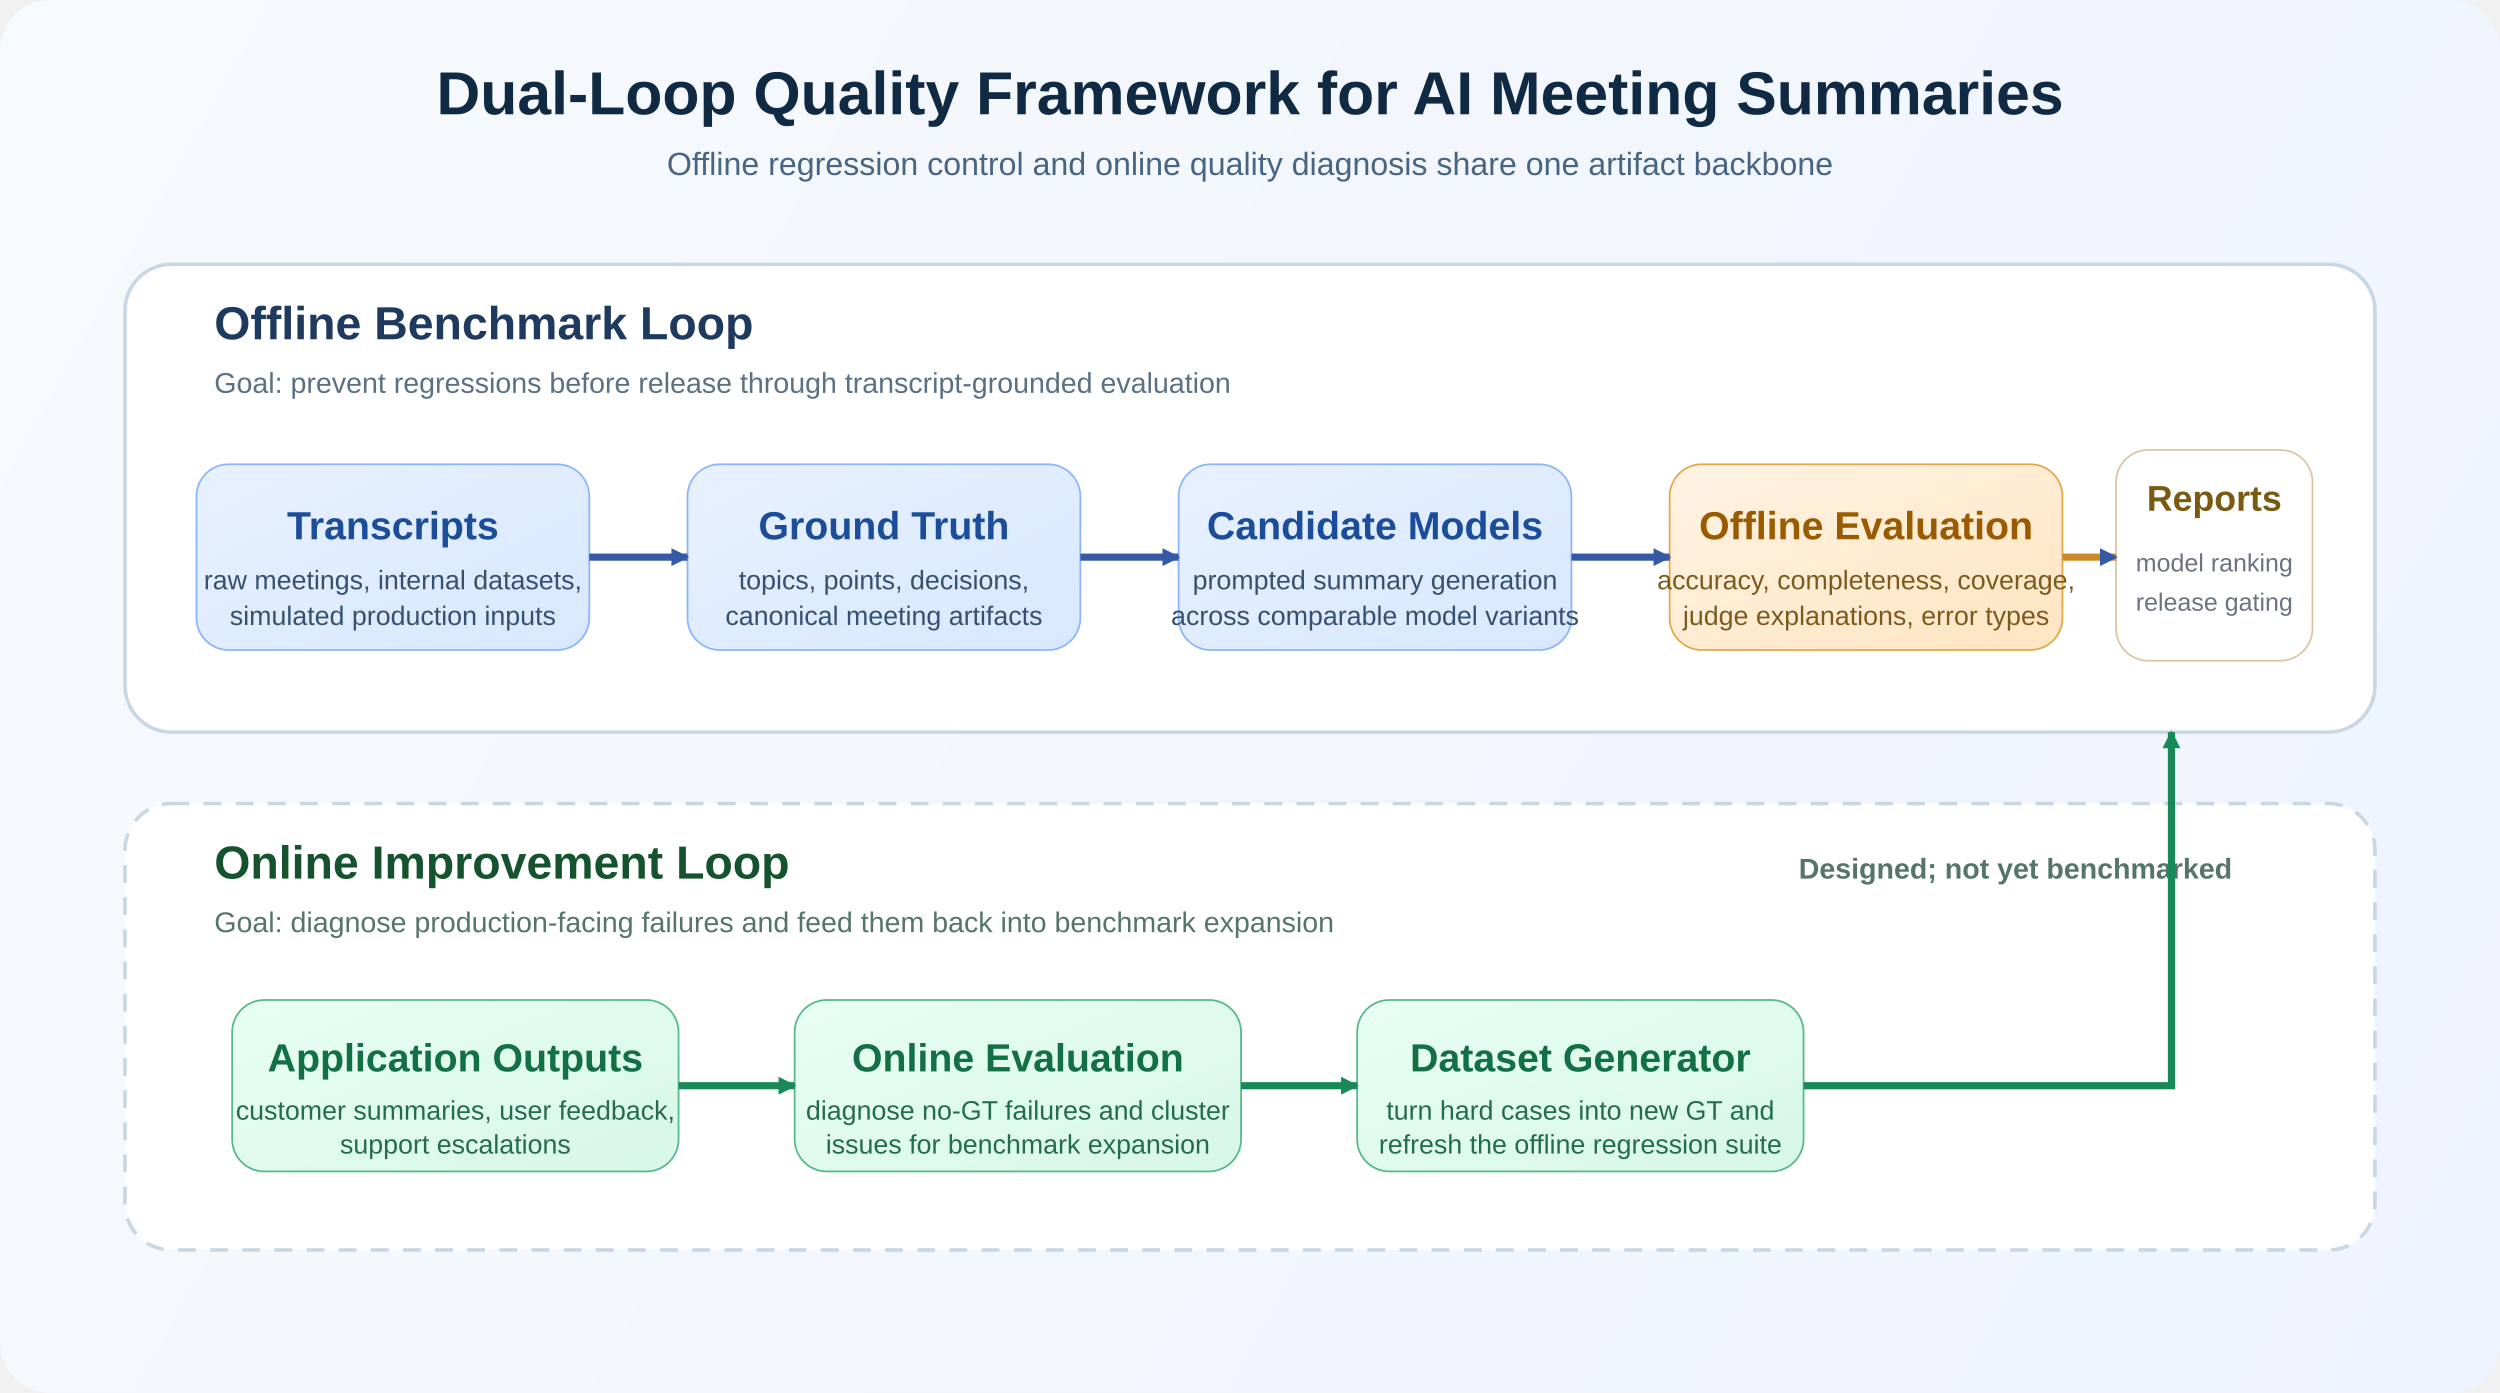
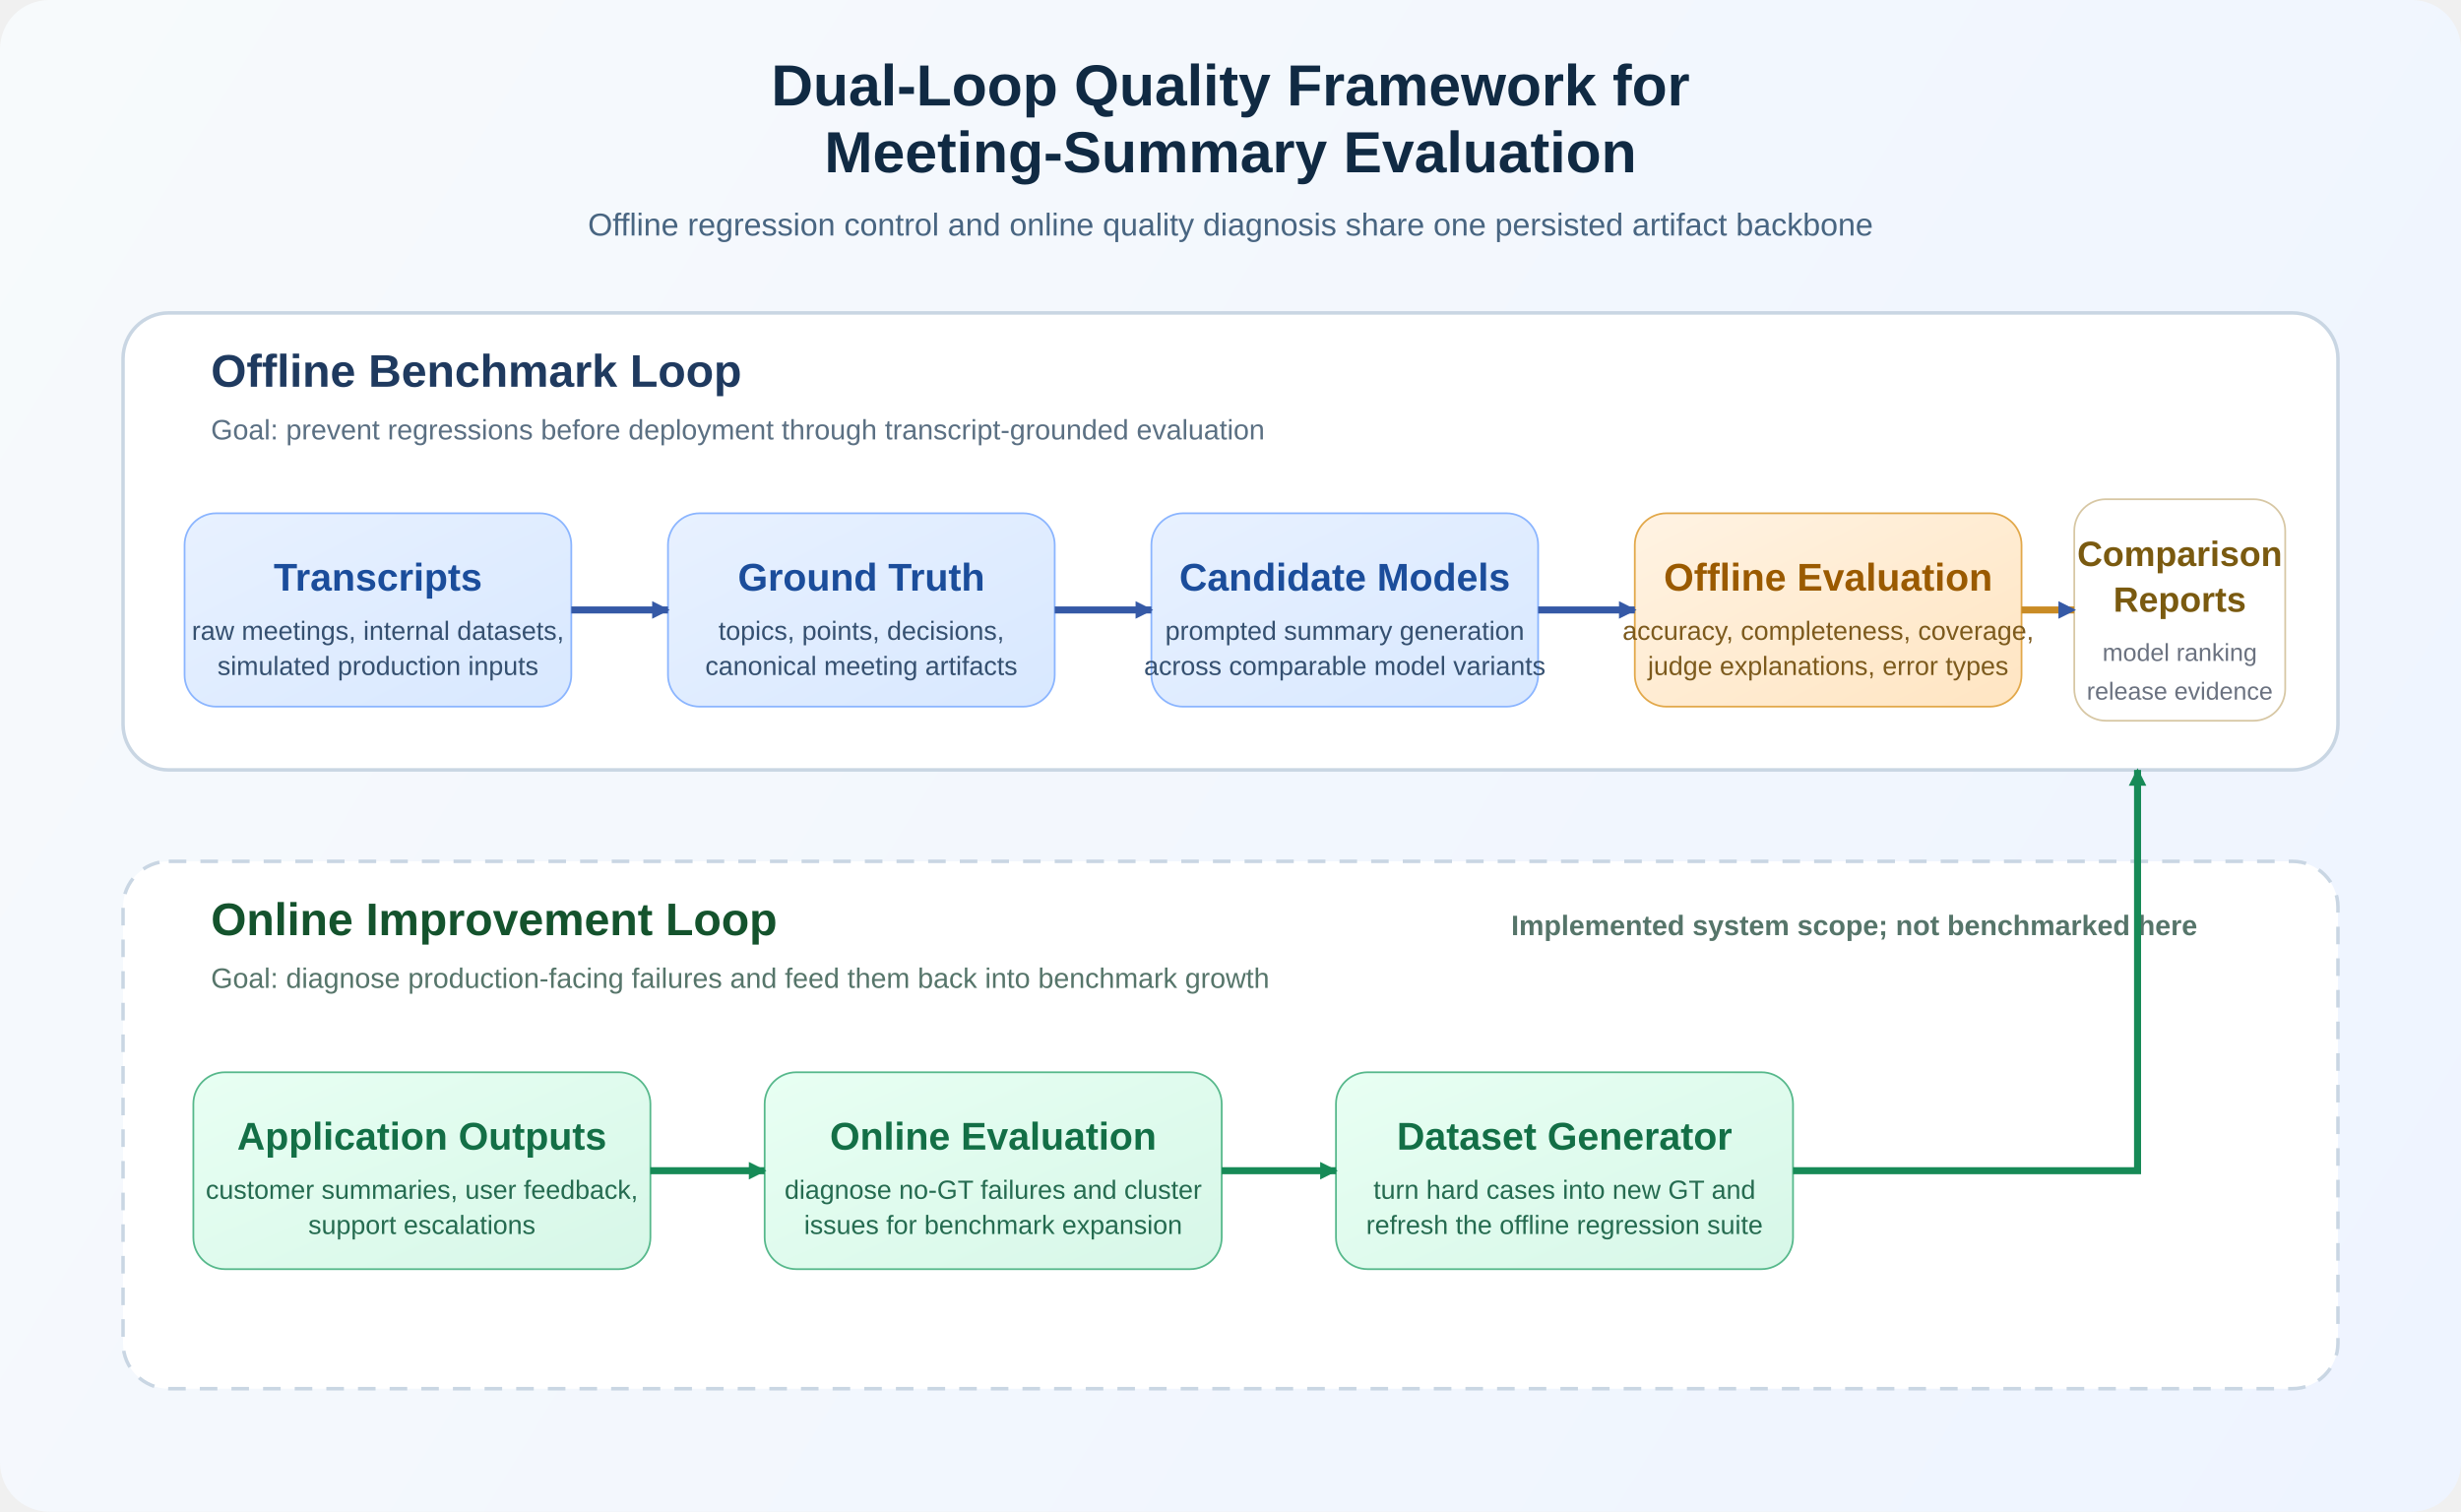
- <svg xmlns="http://www.w3.org/2000/svg" width="1400" height="780" viewBox="0 0 1400 780" fill="none">
+ <svg xmlns="http://www.w3.org/2000/svg" width="1400" height="860" viewBox="0 0 1400 860" fill="none">
  <defs>
-     <linearGradient id="bg" x1="0" y1="0" x2="1400" y2="780" gradientUnits="userSpaceOnUse">
+     <linearGradient id="bg" x1="0" y1="0" x2="1400" y2="860" gradientUnits="userSpaceOnUse">
      <stop stop-color="#F7FAFC" />
      <stop offset="1" stop-color="#EEF4FF" />
    </linearGradient>
    <linearGradient id="blueBox" x1="0" y1="0" x2="1" y2="1">
      <stop stop-color="#E8F1FF" />
      <stop offset="1" stop-color="#D8E8FF" />
    </linearGradient>
    <linearGradient id="greenBox" x1="0" y1="0" x2="1" y2="1">
      <stop stop-color="#E8FFF3" />
      <stop offset="1" stop-color="#D7F7E8" />
    </linearGradient>
    <linearGradient id="orangeBox" x1="0" y1="0" x2="1" y2="1">
      <stop stop-color="#FFF3E3" />
      <stop offset="1" stop-color="#FFE5C2" />
    </linearGradient>
    <marker id="arrow" markerUnits="userSpaceOnUse" markerWidth="10" markerHeight="10" refX="9" refY="5" orient="auto">
      <path d="M0 0L10 5L0 10V0Z" fill="#3559A6" />
    </marker>
    <marker id="arrowGreen" markerUnits="userSpaceOnUse" markerWidth="10" markerHeight="10" refX="9" refY="5" orient="auto">
      <path d="M0 0L10 5L0 10V0Z" fill="#178A57" />
    </marker>
  </defs>
-   <rect width="1400" height="780" rx="28" fill="url(#bg)" />
-   <text x="700" y="64" text-anchor="middle" font-size="34" font-family="Arial, Helvetica, sans-serif" font-weight="700" fill="#102A43">
-     Dual-Loop Quality Framework for AI Meeting Summaries
+   <rect width="1400" height="860" rx="28" fill="url(#bg)" />
+   <text x="700" y="60" text-anchor="middle" font-size="33" font-family="Arial, Helvetica, sans-serif" font-weight="700" fill="#102A43">
+     Dual-Loop Quality Framework for
  </text>
-   <text x="700" y="98" text-anchor="middle" font-size="18" font-family="Arial, Helvetica, sans-serif" fill="#486581">
-     Offline regression control and online quality diagnosis share one artifact backbone
+   <text x="700" y="98" text-anchor="middle" font-size="33" font-family="Arial, Helvetica, sans-serif" font-weight="700" fill="#102A43">
+     Meeting-Summary Evaluation
  </text>
-   <rect x="70" y="148" width="1260" height="262" rx="26" fill="#FFFFFF" stroke="#C9D6E3" stroke-width="2" />
-   <text x="120" y="190" font-size="26" font-family="Arial, Helvetica, sans-serif" font-weight="700" fill="#1F3A5F">
+   <text x="700" y="134" text-anchor="middle" font-size="18" font-family="Arial, Helvetica, sans-serif" fill="#486581">
+     Offline regression control and online quality diagnosis share one persisted artifact backbone
+   </text>
+   <rect x="70" y="178" width="1260" height="260" rx="26" fill="#FFFFFF" stroke="#C9D6E3" stroke-width="2" />
+   <text x="120" y="220" font-size="26" font-family="Arial, Helvetica, sans-serif" font-weight="700" fill="#1F3A5F">
    Offline Benchmark Loop
  </text>
-   <text x="120" y="220" font-size="16" font-family="Arial, Helvetica, sans-serif" fill="#5B7083">
-     Goal: prevent regressions before release through transcript-grounded evaluation
+   <text x="120" y="250" font-size="16" font-family="Arial, Helvetica, sans-serif" fill="#5B7083">
+     Goal: prevent regressions before deployment through transcript-grounded evaluation
  </text>
  <g>
-     <rect x="110" y="260" width="220" height="104" rx="18" fill="url(#blueBox)" stroke="#8BB5FF" />
-     <text x="220" y="302" text-anchor="middle" font-size="22" font-family="Arial, Helvetica, sans-serif" font-weight="700" fill="#1B4D9B">Transcripts</text>
-     <text x="220" y="330" text-anchor="middle" font-size="15" font-family="Arial, Helvetica, sans-serif" fill="#355070">raw meetings, internal datasets,</text>
-     <text x="220" y="350" text-anchor="middle" font-size="15" font-family="Arial, Helvetica, sans-serif" fill="#355070">simulated production inputs</text>
+     <rect x="105" y="292" width="220" height="110" rx="18" fill="url(#blueBox)" stroke="#8BB5FF" />
+     <text x="215" y="336" text-anchor="middle" font-size="22" font-family="Arial, Helvetica, sans-serif" font-weight="700" fill="#1B4D9B">Transcripts</text>
+     <text x="215" y="364" text-anchor="middle" font-size="15" font-family="Arial, Helvetica, sans-serif" fill="#355070">raw meetings, internal datasets,</text>
+     <text x="215" y="384" text-anchor="middle" font-size="15" font-family="Arial, Helvetica, sans-serif" fill="#355070">simulated production inputs</text>
  </g>
  <g>
-     <rect x="385" y="260" width="220" height="104" rx="18" fill="url(#blueBox)" stroke="#8BB5FF" />
-     <text x="495" y="302" text-anchor="middle" font-size="22" font-family="Arial, Helvetica, sans-serif" font-weight="700" fill="#1B4D9B">Ground Truth</text>
-     <text x="495" y="330" text-anchor="middle" font-size="15" font-family="Arial, Helvetica, sans-serif" fill="#355070">topics, points, decisions,</text>
-     <text x="495" y="350" text-anchor="middle" font-size="15" font-family="Arial, Helvetica, sans-serif" fill="#355070">canonical meeting artifacts</text>
+     <rect x="380" y="292" width="220" height="110" rx="18" fill="url(#blueBox)" stroke="#8BB5FF" />
+     <text x="490" y="336" text-anchor="middle" font-size="22" font-family="Arial, Helvetica, sans-serif" font-weight="700" fill="#1B4D9B">Ground Truth</text>
+     <text x="490" y="364" text-anchor="middle" font-size="15" font-family="Arial, Helvetica, sans-serif" fill="#355070">topics, points, decisions,</text>
+     <text x="490" y="384" text-anchor="middle" font-size="15" font-family="Arial, Helvetica, sans-serif" fill="#355070">canonical meeting artifacts</text>
  </g>
  <g>
-     <rect x="660" y="260" width="220" height="104" rx="18" fill="url(#blueBox)" stroke="#8BB5FF" />
-     <text x="770" y="302" text-anchor="middle" font-size="22" font-family="Arial, Helvetica, sans-serif" font-weight="700" fill="#1B4D9B">Candidate Models</text>
-     <text x="770" y="330" text-anchor="middle" font-size="15" font-family="Arial, Helvetica, sans-serif" fill="#355070">prompted summary generation</text>
-     <text x="770" y="350" text-anchor="middle" font-size="15" font-family="Arial, Helvetica, sans-serif" fill="#355070">across comparable model variants</text>
+     <rect x="655" y="292" width="220" height="110" rx="18" fill="url(#blueBox)" stroke="#8BB5FF" />
+     <text x="765" y="336" text-anchor="middle" font-size="22" font-family="Arial, Helvetica, sans-serif" font-weight="700" fill="#1B4D9B">Candidate Models</text>
+     <text x="765" y="364" text-anchor="middle" font-size="15" font-family="Arial, Helvetica, sans-serif" fill="#355070">prompted summary generation</text>
+     <text x="765" y="384" text-anchor="middle" font-size="15" font-family="Arial, Helvetica, sans-serif" fill="#355070">across comparable model variants</text>
  </g>
  <g>
-     <rect x="935" y="260" width="220" height="104" rx="18" fill="url(#orangeBox)" stroke="#E2A84A" />
-     <text x="1045" y="302" text-anchor="middle" font-size="22" font-family="Arial, Helvetica, sans-serif" font-weight="700" fill="#9A5A00">Offline Evaluation</text>
-     <text x="1045" y="330" text-anchor="middle" font-size="15" font-family="Arial, Helvetica, sans-serif" fill="#7C5A1D">accuracy, completeness, coverage,</text>
-     <text x="1045" y="350" text-anchor="middle" font-size="15" font-family="Arial, Helvetica, sans-serif" fill="#7C5A1D">judge explanations, error types</text>
+     <rect x="930" y="292" width="220" height="110" rx="18" fill="url(#orangeBox)" stroke="#E2A84A" />
+     <text x="1040" y="336" text-anchor="middle" font-size="22" font-family="Arial, Helvetica, sans-serif" font-weight="700" fill="#9A5A00">Offline Evaluation</text>
+     <text x="1040" y="364" text-anchor="middle" font-size="15" font-family="Arial, Helvetica, sans-serif" fill="#7C5A1D">accuracy, completeness, coverage,</text>
+     <text x="1040" y="384" text-anchor="middle" font-size="15" font-family="Arial, Helvetica, sans-serif" fill="#7C5A1D">judge explanations, error types</text>
  </g>
-   <path d="M330 312H385" stroke="#3559A6" stroke-width="4" marker-end="url(#arrow)" />
-   <path d="M605 312H660" stroke="#3559A6" stroke-width="4" marker-end="url(#arrow)" />
-   <path d="M880 312H935" stroke="#3559A6" stroke-width="4" marker-end="url(#arrow)" />
+   <path d="M325 347H380" stroke="#3559A6" stroke-width="4" marker-end="url(#arrow)" />
+   <path d="M600 347H655" stroke="#3559A6" stroke-width="4" marker-end="url(#arrow)" />
+   <path d="M875 347H930" stroke="#3559A6" stroke-width="4" marker-end="url(#arrow)" />
  <g>
-     <rect x="1185" y="252" width="110" height="118" rx="18" fill="#FFF" stroke="#D7C7A4" />
-     <text x="1240" y="286" text-anchor="middle" font-size="20" font-family="Arial, Helvetica, sans-serif" font-weight="700" fill="#7A5A10">Reports</text>
-     <text x="1240" y="320" text-anchor="middle" font-size="14" font-family="Arial, Helvetica, sans-serif" fill="#6B7280">model ranking</text>
-     <text x="1240" y="342" text-anchor="middle" font-size="14" font-family="Arial, Helvetica, sans-serif" fill="#6B7280">release gating</text>
+     <rect x="1180" y="284" width="120" height="126" rx="18" fill="#FFFFFF" stroke="#D7C7A4" />
+     <text x="1240" y="322" text-anchor="middle" font-size="20" font-family="Arial, Helvetica, sans-serif" font-weight="700" fill="#7A5A10">Comparison</text>
+     <text x="1240" y="348" text-anchor="middle" font-size="20" font-family="Arial, Helvetica, sans-serif" font-weight="700" fill="#7A5A10">Reports</text>
+     <text x="1240" y="376" text-anchor="middle" font-size="14" font-family="Arial, Helvetica, sans-serif" fill="#6B7280">model ranking</text>
+     <text x="1240" y="398" text-anchor="middle" font-size="14" font-family="Arial, Helvetica, sans-serif" fill="#6B7280">release evidence</text>
  </g>
-   <path d="M1155 312H1185" stroke="#C98B25" stroke-width="4" marker-end="url(#arrow)" />
-   <rect x="70" y="450" width="1260" height="250" rx="26" fill="#FFFFFF" stroke="#C9D6E3" stroke-width="2" stroke-dasharray="10 8" />
-   <text x="120" y="492" font-size="26" font-family="Arial, Helvetica, sans-serif" font-weight="700" fill="#14532D">
+   <path d="M1150 347H1180" stroke="#C98B25" stroke-width="4" marker-end="url(#arrow)" />
+   <rect x="70" y="490" width="1260" height="300" rx="26" fill="#FFFFFF" stroke="#C9D6E3" stroke-width="2" stroke-dasharray="10 8" />
+   <text x="120" y="532" font-size="26" font-family="Arial, Helvetica, sans-serif" font-weight="700" fill="#14532D">
    Online Improvement Loop
  </text>
-   <text x="1250" y="492" text-anchor="end" font-size="16" font-family="Arial, Helvetica, sans-serif" font-weight="700" fill="#56756A">
-     Designed; not yet benchmarked
+   <text x="1250" y="532" text-anchor="end" font-size="16" font-family="Arial, Helvetica, sans-serif" font-weight="700" fill="#56756A">
+     Implemented system scope; not benchmarked here
  </text>
-   <text x="120" y="522" font-size="16" font-family="Arial, Helvetica, sans-serif" fill="#56756A">
-     Goal: diagnose production-facing failures and feed them back into benchmark expansion
+   <text x="120" y="562" font-size="16" font-family="Arial, Helvetica, sans-serif" fill="#56756A">
+     Goal: diagnose production-facing failures and feed them back into benchmark growth
  </text>
  <g>
-     <rect x="130" y="560" width="250" height="96" rx="18" fill="url(#greenBox)" stroke="#56B88B" />
-     <text x="255" y="600" text-anchor="middle" font-size="22" font-family="Arial, Helvetica, sans-serif" font-weight="700" fill="#136F46">Application Outputs</text>
-     <text x="255" y="627" text-anchor="middle" font-size="15" font-family="Arial, Helvetica, sans-serif" fill="#256B50">customer summaries, user feedback,</text>
-     <text x="255" y="646" text-anchor="middle" font-size="15" font-family="Arial, Helvetica, sans-serif" fill="#256B50">support escalations</text>
+     <rect x="110" y="610" width="260" height="112" rx="18" fill="url(#greenBox)" stroke="#56B88B" />
+     <text x="240" y="654" text-anchor="middle" font-size="22" font-family="Arial, Helvetica, sans-serif" font-weight="700" fill="#136F46">Application Outputs</text>
+     <text x="240" y="682" text-anchor="middle" font-size="15" font-family="Arial, Helvetica, sans-serif" fill="#256B50">customer summaries, user feedback,</text>
+     <text x="240" y="702" text-anchor="middle" font-size="15" font-family="Arial, Helvetica, sans-serif" fill="#256B50">support escalations</text>
  </g>
  <g>
-     <rect x="445" y="560" width="250" height="96" rx="18" fill="url(#greenBox)" stroke="#56B88B" />
-     <text x="570" y="600" text-anchor="middle" font-size="22" font-family="Arial, Helvetica, sans-serif" font-weight="700" fill="#136F46">Online Evaluation</text>
-     <text x="570" y="627" text-anchor="middle" font-size="15" font-family="Arial, Helvetica, sans-serif" fill="#256B50">diagnose no-GT failures and cluster</text>
-     <text x="570" y="646" text-anchor="middle" font-size="15" font-family="Arial, Helvetica, sans-serif" fill="#256B50">issues for benchmark expansion</text>
+     <rect x="435" y="610" width="260" height="112" rx="18" fill="url(#greenBox)" stroke="#56B88B" />
+     <text x="565" y="654" text-anchor="middle" font-size="22" font-family="Arial, Helvetica, sans-serif" font-weight="700" fill="#136F46">Online Evaluation</text>
+     <text x="565" y="682" text-anchor="middle" font-size="15" font-family="Arial, Helvetica, sans-serif" fill="#256B50">diagnose no-GT failures and cluster</text>
+     <text x="565" y="702" text-anchor="middle" font-size="15" font-family="Arial, Helvetica, sans-serif" fill="#256B50">issues for benchmark expansion</text>
  </g>
  <g>
-     <rect x="760" y="560" width="250" height="96" rx="18" fill="url(#greenBox)" stroke="#56B88B" />
-     <text x="885" y="600" text-anchor="middle" font-size="22" font-family="Arial, Helvetica, sans-serif" font-weight="700" fill="#136F46">Dataset Generator</text>
-     <text x="885" y="627" text-anchor="middle" font-size="15" font-family="Arial, Helvetica, sans-serif" fill="#256B50">turn hard cases into new GT and</text>
-     <text x="885" y="646" text-anchor="middle" font-size="15" font-family="Arial, Helvetica, sans-serif" fill="#256B50">refresh the offline regression suite</text>
+     <rect x="760" y="610" width="260" height="112" rx="18" fill="url(#greenBox)" stroke="#56B88B" />
+     <text x="890" y="654" text-anchor="middle" font-size="22" font-family="Arial, Helvetica, sans-serif" font-weight="700" fill="#136F46">Dataset Generator</text>
+     <text x="890" y="682" text-anchor="middle" font-size="15" font-family="Arial, Helvetica, sans-serif" fill="#256B50">turn hard cases into new GT and</text>
+     <text x="890" y="702" text-anchor="middle" font-size="15" font-family="Arial, Helvetica, sans-serif" fill="#256B50">refresh the offline regression suite</text>
  </g>
-   <path d="M380 608H445" stroke="#178A57" stroke-width="4" marker-end="url(#arrowGreen)" />
-   <path d="M695 608H760" stroke="#178A57" stroke-width="4" marker-end="url(#arrowGreen)" />
-   <path d="M1010 608H1216V410" stroke="#178A57" stroke-width="4" fill="none" marker-end="url(#arrowGreen)" />
+   <path d="M370 666H435" stroke="#178A57" stroke-width="4" marker-end="url(#arrowGreen)" />
+   <path d="M695 666H760" stroke="#178A57" stroke-width="4" marker-end="url(#arrowGreen)" />
+   <path d="M1020 666H1216V438" stroke="#178A57" stroke-width="4" fill="none" marker-end="url(#arrowGreen)" />
</svg>
